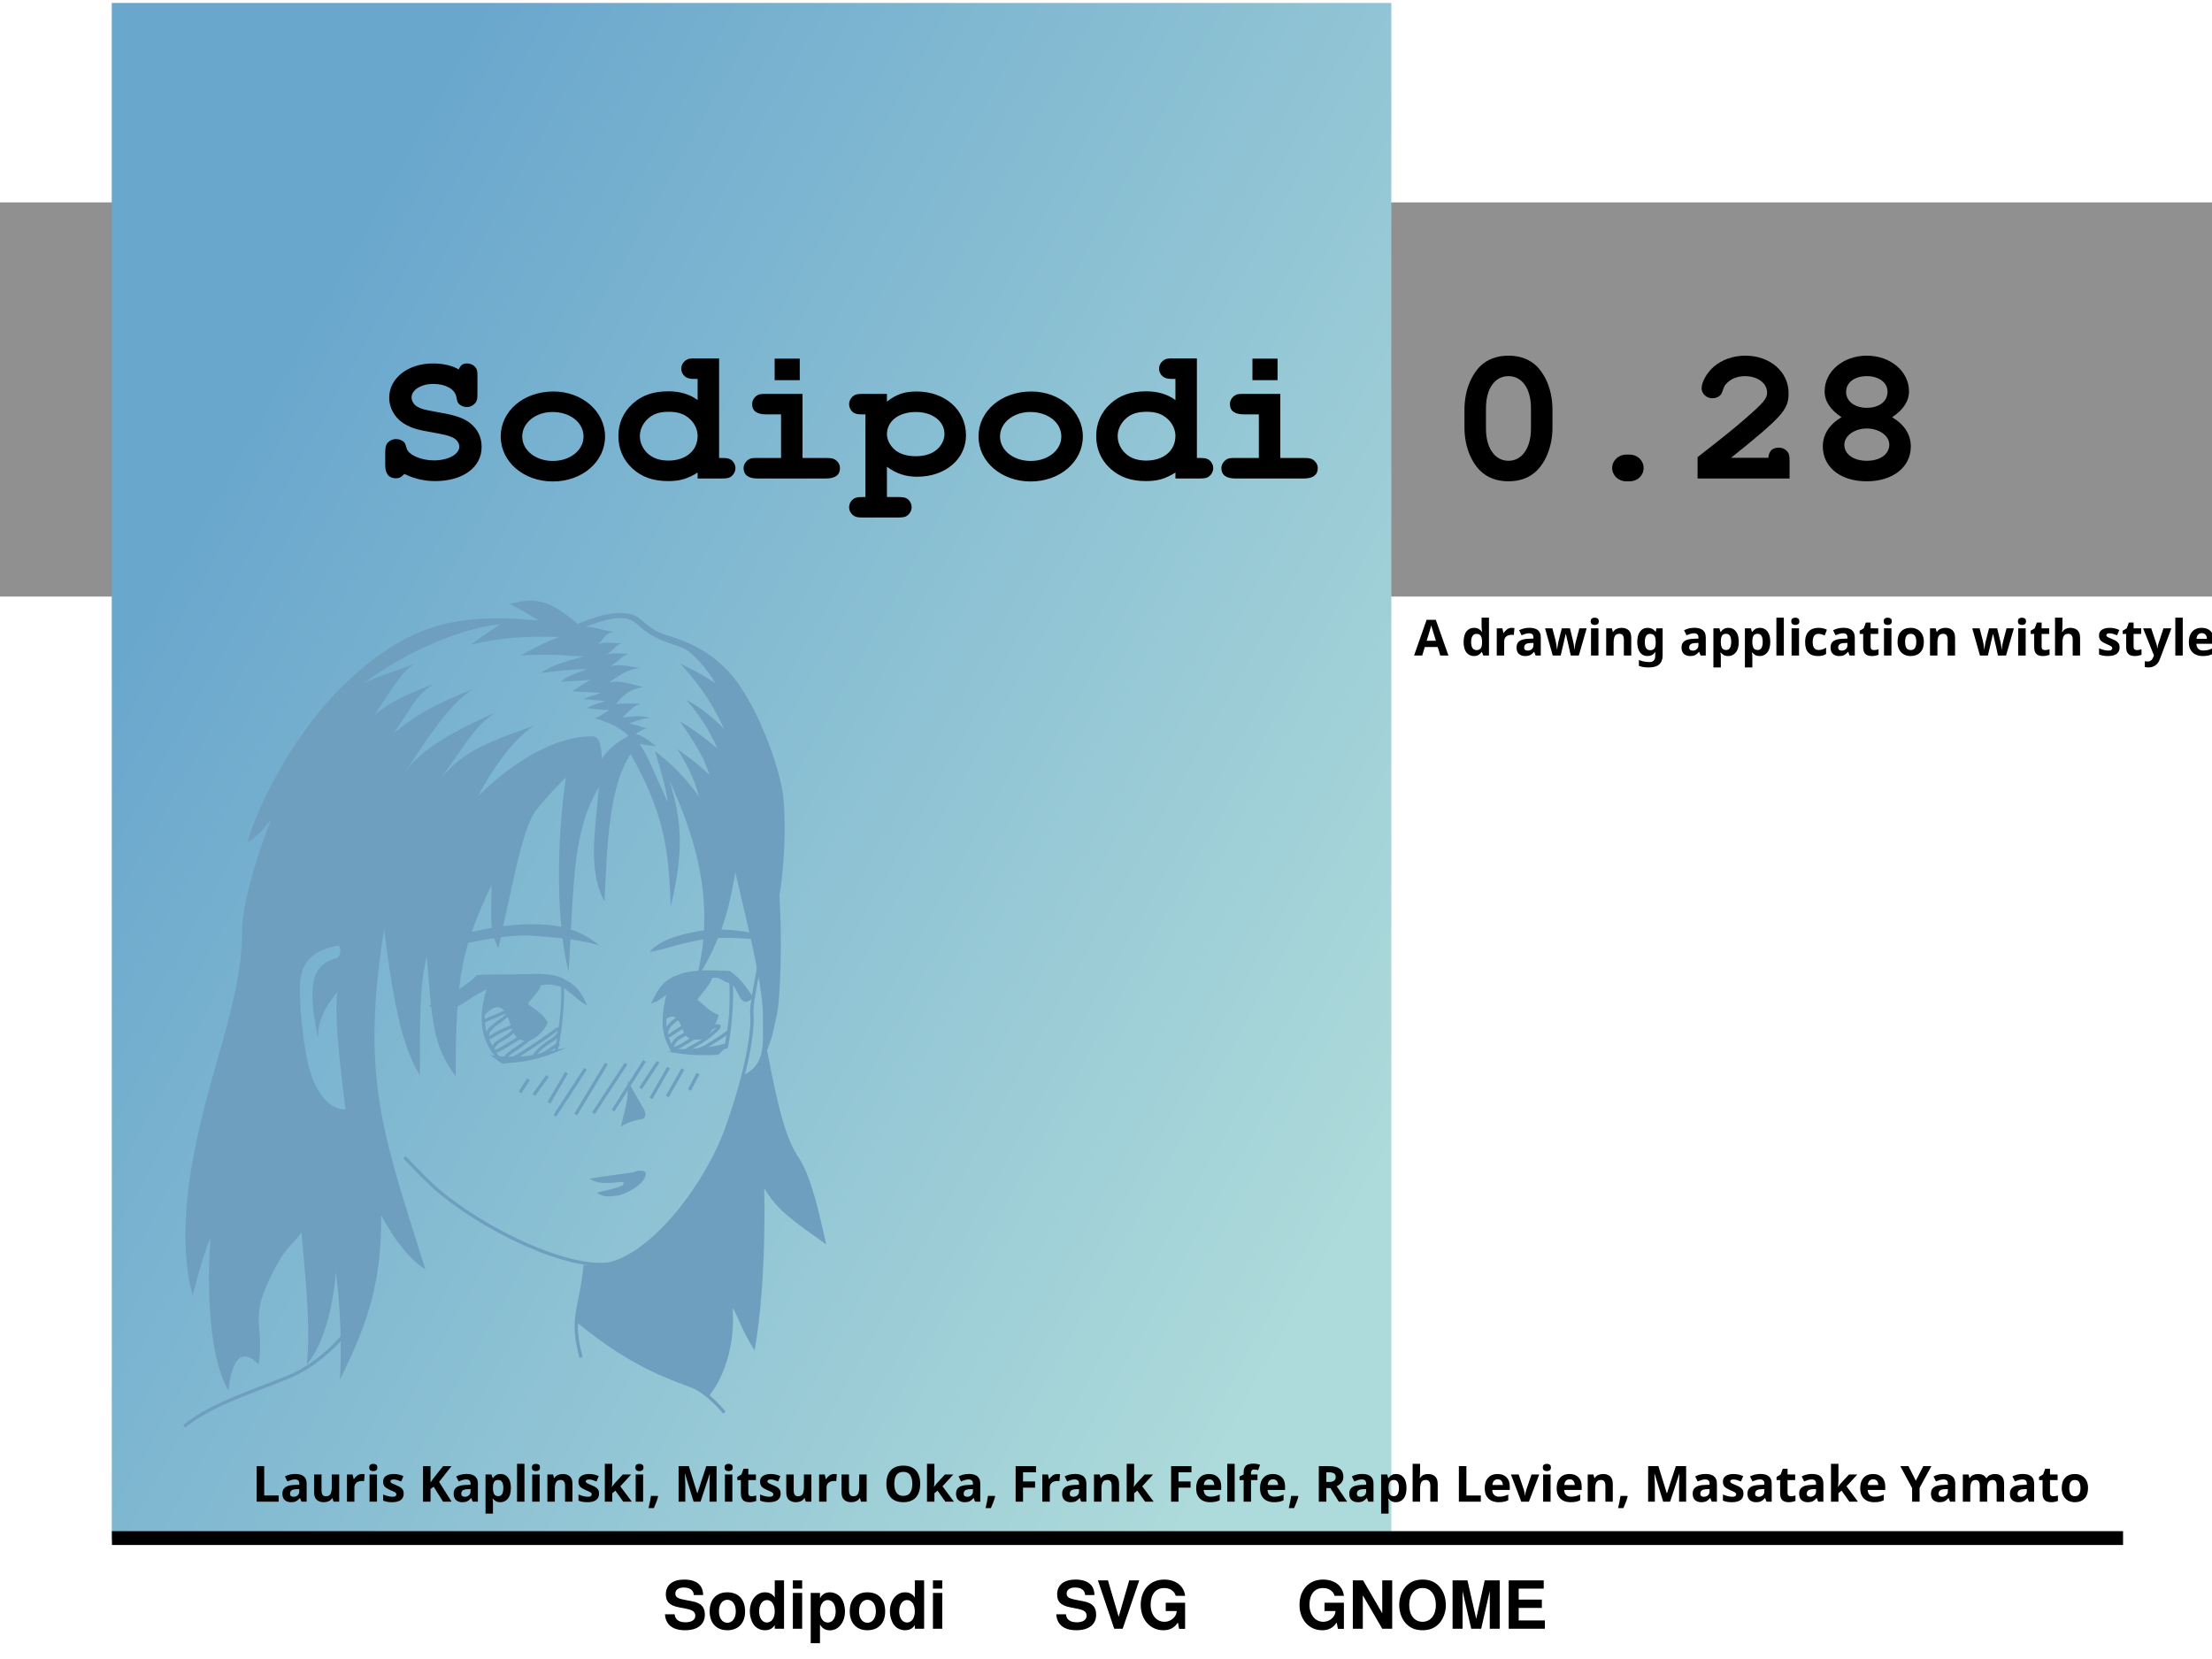
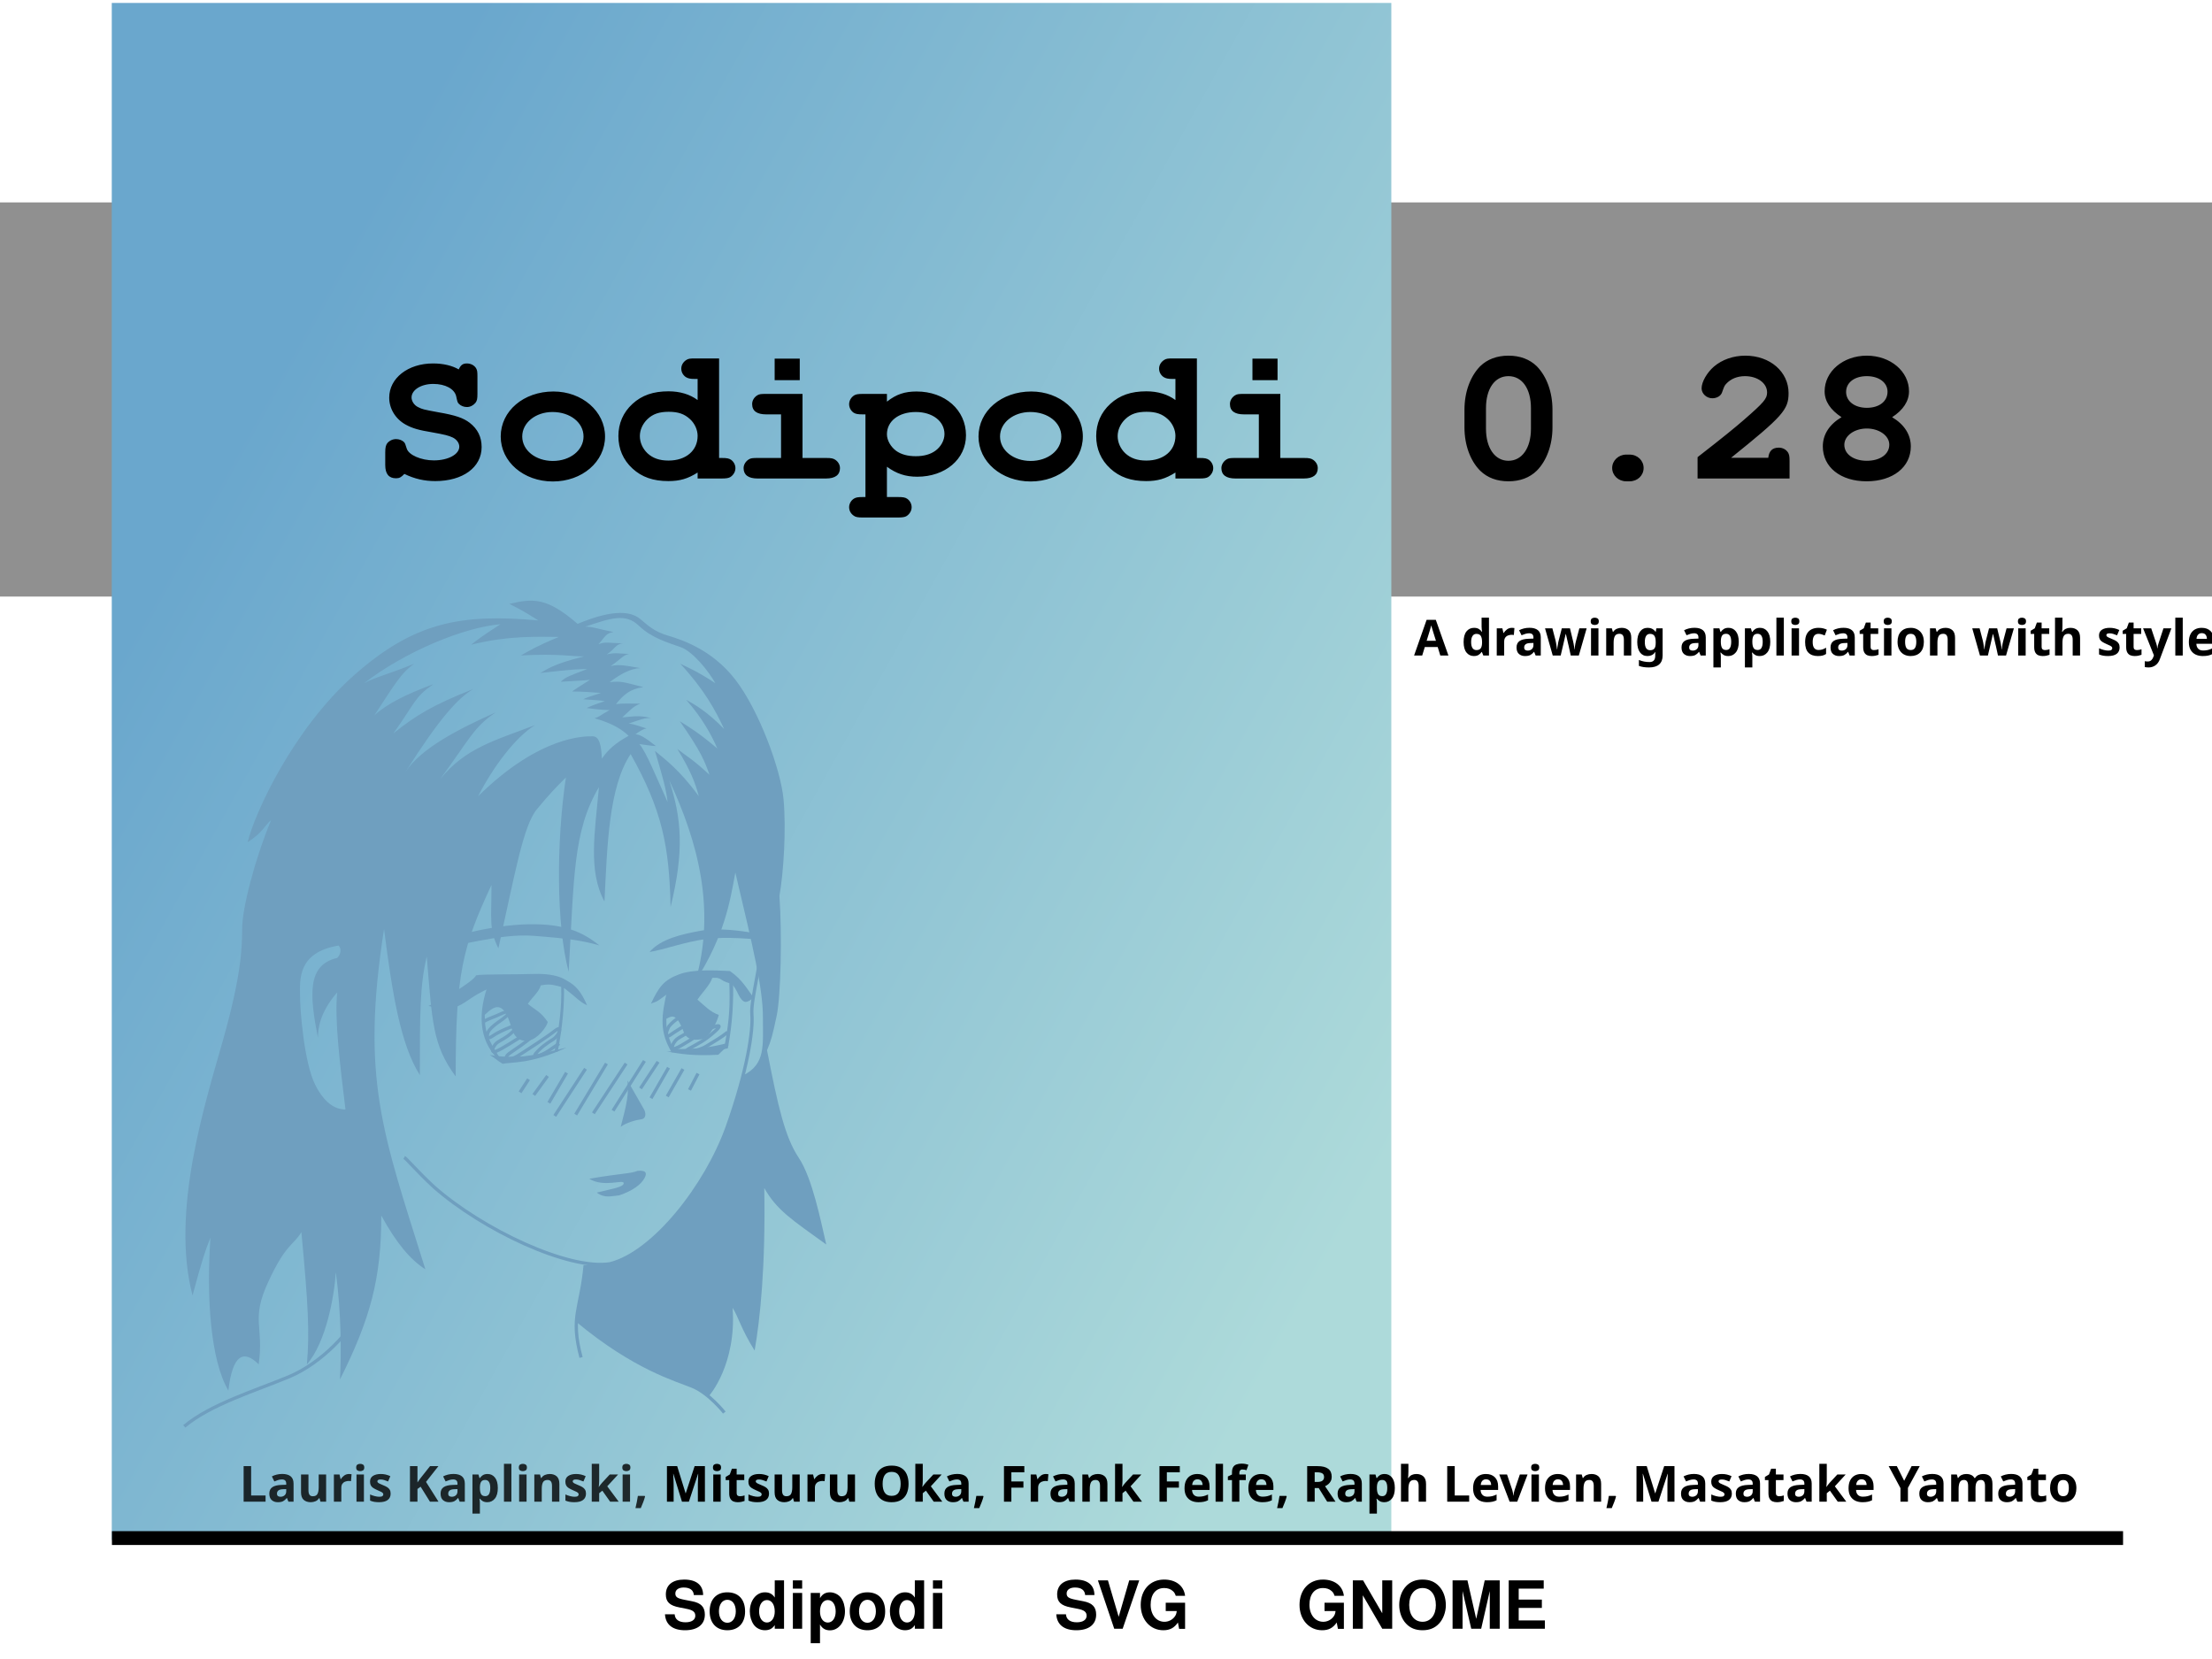
<svg xmlns="http://www.w3.org/2000/svg" xmlns:xlink="http://www.w3.org/1999/xlink" width="800" height="600" id="svg1212">
  <defs id="defs1214">
    <linearGradient id="linearGradient1417">
      <stop style="stop-color:#addada;stop-opacity:1;" offset="0" id="stop1418" />
      <stop style="stop-color:#6aa7cd;stop-opacity:1;" offset="1" id="stop1419" />
    </linearGradient>
    <linearGradient xlink:href="#linearGradient1417" id="linearGradient1420" x1="0.87" y1="0.945" x2="0.028" y2="0.391" gradientUnits="objectBoundingBox" gradientTransform="translate(-3.47873e-09,-2.36896e-11)" spreadMethod="pad" />
  </defs>
  <rect style="fill:#909090;fill-opacity:1;stroke:none;stroke-opacity:1;fill-rule:evenodd;stroke-width:1pt;stroke-linejoin:miter;stroke-linecap:butt;" id="rect46" x="-149.083" y="73.203" width="4787.409" height="142.553" rx="0" ry="0" />
  <rect style="fill:url(#linearGradient1420);fill-opacity:1;stroke:none;stroke-opacity:1;fill-rule:evenodd;stroke-width:1pt;stroke-linejoin:miter;stroke-linecap:butt;" id="rect45" x="40.425" y="1.064" width="462.766" height="555.893" rx="0" ry="0" />
  <a xlink:href="http://www.sodipodi.com/" style="font-size:12;fill:#000000;fill-opacity:1;" id="a89" transform="translate(222.189,9.77981)">
    <text x="17.544" y="579.274" style="font-size:24;font-weight:bold;fill:#000000;fill-opacity:1;fill-rule:evenodd;stroke-width:1pt;font-family:Helvetica;" id="text1192">
      <tspan x="17.544" y="579.274" id="tspan1313" style="fill:#000000;fill-opacity:1;">
Sodipodi</tspan>
    </text>
  </a>
  <a xlink:href="http://www.w3.org/TR/SVG/" style="font-size:12;fill:#000000;fill-opacity:1;" id="a93" transform="translate(222.189,9.77981)">
    <text x="159.064" y="579.274" style="font-size:24;font-weight:bold;fill:#000000;fill-opacity:1;fill-rule:evenodd;stroke-width:1pt;font-family:Helvetica;" id="text1315">
      <tspan x="159.064" y="579.274" id="tspan1318" style="fill:#000000;fill-opacity:1;">
SVG</tspan>
    </text>
  </a>
  <a xlink:href="http://www.gnome.org/" style="font-size:12;fill:#000000;fill-opacity:1;" id="a97" transform="translate(222.189,9.77981)">
    <text x="246.784" y="579.274" style="font-size:24;font-weight:bold;fill:#000000;fill-opacity:1;fill-rule:evenodd;stroke-width:1pt;font-family:Helvetica;" id="text1320">
      <tspan x="246.784" y="579.274" id="tspan1323" style="fill:#000000;fill-opacity:1;">
GNOME</tspan>
    </text>
  </a>
-   <text x="91.211" y="543.106" style="font-size:18;font-weight:bold;fill:#000000;fill-rule:evenodd;stroke-width:1pt;font-family:Book Antiqua;fill-opacity:1;" id="text1187">
-     <tspan x="91.211" y="543.105" id="tspan1190" style="fill:#000000;fill-opacity:1;">
- Lauris Kaplinski, Mitsuru Oka, Frank Felfe, Raph Levien, Masatake Yamato</tspan>
-   </text>
  <text x="511.421" y="237.08" style="font-size:18;font-weight:bold;fill:#000000;fill-rule:evenodd;stroke-width:1pt;font-family:Book Antiqua;fill-opacity:1;" id="text1180">
    <tspan x="511.421" y="237.08" id="tspan1195" style="fill:#000000;fill-opacity:1;">
A drawing application with style</tspan>
  </text>
  <path style="fill:none;fill-rule:evenodd;stroke:black;stroke-opacity:1;stroke-width:5;stroke-linejoin:miter;stroke-linecap:butt;fill-opacity:1;stroke-dasharray:none;stroke-dashoffset:0;" d="M 69.208 553.372 L 740.176 553.372 " id="path44" transform="matrix(1.08403,0,0,1,-34.5391,2.89325)" />
  <text style="fill:#000000;stroke:none;font-family:Courier;font-style:normal;font-weight:bold;font-size:72;text-anchor:middle;writing-mode:lr;fill-opacity:1;stroke-opacity:1;stroke-width:1pt;stroke-linejoin:miter;stroke-linecap:butt;" x="415.957" y="173.053" id="title">
    <tspan x="415.957" y="173.053" id="tspan42" style="fill:#000000;fill-opacity:1;">
Sodipodi 0.28</tspan>
  </text>
  <g id="g71" transform="translate(442.097,0)">
    <path style="font-size:12;fill:#6f9fbf;fill-rule:evenodd;stroke-width:1pt;" d="M 418.013 385.123 C 411.781 370.581 406.068 368.504 401.914 365.907 C 397.759 363.31 390.488 360.714 376.466 361.233 C 362.444 361.752 338.555 361.233 333.361 362.272 C 331.284 366.946 307.914 380.968 297.008 385.642 C 309.472 388.239 315.184 388.239 321.936 384.603 C 328.687 380.968 339.074 371.1 355.173 369.542 C 371.273 367.984 392.565 365.907 401.394 372.658 C 410.223 379.41 412.3 382.526 418.013 385.123 z " id="path25" transform="matrix(0.473988,0,0,0.473988,-427.912,181.027)" />
    <path style="font-size:12;fill:#6f9fbf;fill-rule:evenodd;stroke-width:1pt;" d="M 469.947 379.41 C 476.179 365.907 480.333 361.233 491.24 357.078 C 502.146 352.924 519.284 353.962 530.19 354.482 C 540.057 361.233 543.693 369.023 548.367 374.736 C 543.173 378.891 541.096 379.41 537.98 374.736 C 534.864 370.062 533.306 360.194 519.803 359.675 C 506.3 359.156 493.836 363.31 482.93 371.62 C 472.024 379.929 474.101 377.333 469.947 379.41 z " id="path26" transform="matrix(0.473988,0,0,0.473988,-429.423,183.166)" />
    <path style="font-size:12;fill:#6f9fbf;fill-rule:evenodd;stroke-width:1pt;" d="M 343.748 423.034 C 366.079 426.67 377.924 423.212 402.317 417.41 C 374.719 430.216 361.164 428.227 353.615 429.786 C 348.422 426.67 348.941 426.15 343.748 423.034 z " id="path27" transform="matrix(0.473988,0,0,0.473988,-427.912,181.027)" />
    <path style="font-size:12;fill:#6f9fbf;fill-rule:evenodd;stroke-width:1pt;" d="M 481.891 415.763 C 504.223 416.283 520.322 415.244 529.67 410.57 C 524.996 414.725 522.4 417.321 521.361 418.36 C 503.184 419.399 492.278 417.841 481.891 415.763 z " id="path28" transform="matrix(0.473988,0,0,0.473988,-429.423,183.166)" />
    <path style="font-size:12;fill:#6f9fbf;fill-rule:evenodd;stroke-width:1pt;" d="M 468.908 439.653 C 476.698 453.156 479.814 458.868 481.372 461.465 C 482.93 464.062 483.449 468.736 479.295 469.255 C 475.14 469.774 467.869 471.852 463.715 474.968 C 468.389 457.31 469.947 450.04 468.908 439.653 z " id="path29" transform="matrix(0.473988,0,0,0.473988,-437.397,182.394)" />
    <path style="font-size:12;fill:#6f9fbf;fill-rule:evenodd;stroke-width:1pt;" d="M 468.908 339.94 C 477.217 330.073 493.317 326.438 507.339 323.841 C 521.361 321.244 538.499 323.841 548.367 325.399 C 558.234 326.957 557.195 326.957 561.35 331.111 C 546.289 330.073 528.112 327.995 512.013 330.073 C 495.914 332.15 479.295 338.382 468.908 339.94 z " id="path30" transform="matrix(0.473988,0,0,0.473988,-429.423,183.166)" />
    <path style="font-size:12;fill:#6f9fbf;fill-rule:evenodd;stroke-width:1pt;" d="M 427.361 339.421 C 413.858 328.515 399.317 322.802 373.35 323.322 C 347.383 323.841 311.03 331.631 291.295 343.576 C 321.416 340.46 350.499 330.073 377.505 332.15 C 404.51 334.228 414.378 335.785 427.361 339.421 z " id="path31" transform="matrix(0.473988,0,0,0.473988,-427.912,181.027)" />
    <path style="font-size:12;fill:#6f9fbf;fill-rule:evenodd;stroke-width:1pt;" d="M 435.151 522.56 C 459.56 518.306 466.311 518.824 472.024 516.515 C 477.737 515.995 479.814 517.553 477.217 522.227 C 474.621 526.901 468.412 531.708 458.002 535.211 C 451.77 535.73 447.077 537.657 440.845 533.122 C 453.171 530.019 461.428 528.979 461.428 525.863 C 461.428 522.747 446.39 529.467 435.151 522.56 z " id="path32" transform="matrix(0.473988,0,0,0.473988,-435.238,178.63)" />
    <path style="font-size:12;fill:#6f9fbf;fill-rule:evenodd;stroke-width:1pt;" d="M 343.228 367.465 C 334.4 390.835 335.438 411.089 349.461 425.631 C 371.273 426.15 388.93 421.995 395.681 420.437 C 399.317 401.222 400.875 384.603 400.356 369.023 C 370.754 361.233 359.328 365.907 343.228 367.465 z M 339.961 392.393 C 339.961 404.857 341.67 410.05 351.019 424.592 C 372.831 425.111 386.333 422.514 393.084 420.956 C 396.72 401.741 398.798 386.681 398.279 371.101 C 390.878 369.153 389.074 368.786 382.712 369.971 C 381.123 375.196 376.447 378.666 372.853 384.028 C 378.4 388.728 382.656 389.863 388.027 397.892 C 387.154 401.882 380.127 410.993 373.521 412.001 C 367.23 413.018 362.629 410.119 360.282 402.188 C 354.286 380.682 347.415 385.437 339.961 392.393 z " id="path37" transform="matrix(0.473988,0,0,0.473988,-427.912,181.027)" />
    <path style="font-size:12;fill:#6f9fbf;fill-rule:evenodd;stroke-width:1pt;" d="M 344.368 390.924 C 344.368 403.388 345.342 401.971 349.55 413.942 C 371.362 414.461 382.294 411.497 389.045 409.939 C 392.681 390.724 392.922 379.336 392.403 363.756 C 385.002 361.808 385.769 358.504 379.407 359.689 C 377.818 364.914 371.673 370.954 368.079 376.316 C 373.626 381.016 377.515 385.456 384.355 387.977 C 383.482 391.967 377.924 405.485 371.318 406.493 C 365.027 407.51 359.324 407.181 356.977 399.25 C 351.715 386.558 348.517 388.742 344.368 390.924 z M 345.431 367.465 C 339.908 390.468 339.477 401.174 348.359 416.45 C 370.171 416.969 384.523 415.018 391.274 413.46 C 394.91 394.245 395.734 376.524 395.215 360.944 C 370.754 351.685 365.571 357.828 345.431 367.465 z " id="path43" transform="matrix(0.473988,0,0,0.473988,-364.323,183.166)" />
    <path style="font-size:12;fill:#6f9fbf;fill-rule:evenodd;stroke-width:1pt;" d="M 543.974 435.166 C 561.049 426.571 558.947 412.905 558.947 390.83 C 558.947 368.756 551.588 338.271 537.923 280.456 C 533.718 303.582 529.513 328.81 507.439 363.5 C 523.206 308.838 509.541 257.33 487.466 210.027 C 496.927 239.46 499.029 263.637 488.517 306.736 C 487.466 260.483 482.21 233.153 458.033 190.054 C 441.214 215.282 440.163 260.483 438.06 302.531 C 425.446 279.405 430.702 249.972 433.856 215.282 C 413.883 248.92 414.934 284.661 410.729 356.141 C 401.269 320.401 401.269 257.33 408.627 207.924 C 400.218 216.334 397.064 219.487 386.552 232.101 C 376.04 244.716 369.733 281.507 357.119 338.271 C 349.761 323.555 351.863 316.196 351.863 289.917 C 329.788 337.22 324.532 357.193 324.532 436.031 C 306.662 411.854 306.662 393.984 302.457 344.578 C 297.201 366.653 297.201 387.677 297.201 434.98 C 282.485 411.854 276.178 372.96 269.871 323.555 C 252 438.134 268.819 479.13 301.406 583.197 C 289.843 575.839 279.331 563.225 267.768 542.201 C 267.768 590.556 259.359 621.04 236.233 667.292 C 237.284 647.32 237.284 616.835 233.079 585.3 C 232.028 603.17 225.721 638.91 211.004 655.729 C 213.107 631.552 212.055 610.528 206.799 554.815 C 200.492 565.327 195.236 563.225 181.571 592.658 C 167.906 622.091 178.417 626.296 174.213 655.729 C 162.65 644.166 154.24 648.371 151.087 675.702 C 137.421 652.576 134.268 604.221 137.421 559.02 C 133.216 569.532 131.114 575.839 123.756 603.17 C 106.937 539.048 133.216 457.055 146.882 408.701 C 160.547 360.346 161.598 339.322 161.598 323.555 C 161.598 307.787 171.059 270.995 183.673 240.511 C 179.469 243.665 177.366 249.972 165.803 257.33 C 171.059 235.255 200.492 171.133 246.744 130.136 C 292.997 89.14 328.737 82.833 387.603 88.089 C 382.347 84.935 378.143 81.782 365.528 75.475 C 383.399 71.27 393.91 70.219 417.562 90.717 C 446.47 78.628 459.084 81.782 465.391 87.038 C 471.698 92.294 475.903 96.499 486.415 99.652 C 496.927 102.806 520.053 110.164 537.923 133.29 C 555.793 156.416 572.612 201.617 574.714 224.743 C 576.817 247.869 574.714 280.456 571.561 298.326 C 573.663 327.759 572.612 375.063 569.459 389.779 C 566.305 404.496 565.254 408.701 562.1 416.059 C 570.51 459.158 575.766 482.284 586.277 498.051 C 596.789 513.819 603.096 546.406 607.301 564.276 C 581.022 545.355 569.459 537.996 559.998 521.177 C 561.049 581.095 556.844 621.04 552.64 645.217 C 542.128 628.398 540.025 618.938 535.821 612.631 C 538.974 655.729 517.95 679.907 517.637 679.976 C 513.599 677.568 510.98 674.996 505.336 672.548 C 492.802 667.112 461.186 658.883 416.676 622.042 C 417.761 612.533 421.767 596.863 423.434 580.068 C 428.788 580.132 438.06 580.044 442.265 578.993 C 475.903 570.583 515.848 519.075 531.616 474.925 C 535.558 463.888 541.379 444.413 543.974 435.166 z M 235.181 336.169 C 203.646 341.425 205.748 362.448 205.748 374.012 C 205.748 385.575 208.902 425.52 217.311 442.339 C 225.721 459.158 235.181 461.26 240.437 461.26 C 236.233 426.571 232.028 392.933 234.13 371.909 C 220.465 387.677 219.414 400.291 219.414 406.598 C 213.107 374.012 211.004 350.885 234.13 345.629 C 237.284 342.476 237.284 338.271 235.181 336.169 z M 423.431 92.874 C 443.129 86.185 454.278 82.468 464.313 92.131 C 474.347 101.794 486.983 105.139 496.275 108.484 C 505.566 111.829 517.459 126.695 522.662 135.986 C 508.539 126.695 501.849 124.093 495.903 121.12 C 514.114 140.817 522.662 156.427 529.352 170.921 C 516.344 157.542 507.053 152.339 500.363 148.622 C 512.627 162.373 520.06 176.124 524.148 185.787 C 509.654 173.523 502.593 169.434 495.531 164.975 C 511.884 188.389 514.486 195.45 518.202 205.856 C 504.451 193.22 500.734 191.733 493.673 186.159 C 503.708 202.511 507.424 212.174 510.026 222.209 C 495.16 201.768 483.639 193.592 476.577 187.645 C 482.895 208.829 485.125 217.006 486.24 226.669 C 477.32 206.971 469.887 188.388 464.684 182.442 C 473.232 183.557 474.719 183.929 477.32 183.929 C 468.401 176.867 464.684 175.009 461.711 175.009 C 465.056 172.408 468.401 170.549 470.259 170.549 C 461.34 167.576 458.366 166.833 456.508 166.833 C 465.056 163.86 469.516 162.001 473.976 162.745 C 463.941 159.771 456.88 162.001 451.677 162.001 C 457.251 157.17 459.481 153.825 465.428 151.595 C 456.88 151.595 452.048 151.223 446.845 151.967 C 452.792 144.534 457.623 140.446 467.658 138.959 C 452.792 135.243 450.933 134.128 442.014 135.243 C 450.19 128.925 457.995 124.836 465.428 124.465 C 456.136 122.978 449.075 121.12 442.757 122.978 C 451.305 117.032 452.42 114.43 456.88 113.687 C 448.703 113.315 445.359 112.572 439.784 114.059 C 446.474 109.599 446.474 106.254 452.048 105.511 C 441.642 105.511 439.041 104.024 433.466 106.254 C 438.297 101.051 439.041 97.706 444.987 96.963 C 431.979 94.361 429.378 92.874 423.431 92.874 z M 254.702 135.986 C 285.811 111.829 331.153 93.246 358.655 91.016 C 346.019 99.192 340.816 102.909 336.356 106.625 C 366.088 99.192 389.874 100.679 403.253 100.679 C 385.414 108.112 380.954 111.085 374.264 114.802 C 403.997 113.315 411.43 115.545 422.579 115.545 C 398.05 121.492 393.59 125.951 389.131 128.181 C 415.146 125.208 419.606 125.208 424.809 125.208 C 411.43 130.411 408.456 131.154 404.74 134.871 C 415.889 134.128 421.092 134.128 427.039 133.384 C 416.633 140.074 416.37 140.074 413.397 142.304 C 421.201 142.304 430.493 143.047 435.324 143.419 C 425.289 146.764 423.803 147.135 421.945 148.25 C 431.979 148.994 434.952 148.994 438.297 149.737 C 429.006 152.71 426.776 153.825 424.546 154.94 C 435.696 156.427 439.04 156.427 442.014 156.427 C 434.209 160.886 434.209 161.63 430.493 162.745 C 444.987 166.833 451.677 171.664 456.508 176.124 C 446.474 181.699 440.899 186.53 436.067 193.592 C 435.696 183.557 434.209 176.496 429.006 176.496 C 423.803 176.496 389.239 175.381 341.668 222.209 C 352.818 200.281 370.285 176.867 385.151 167.948 C 353.933 179.841 332.005 185.415 312.679 209.201 C 335.35 178.354 338.323 169.434 355.048 158.285 C 327.545 170.549 298.185 185.415 286.292 203.626 C 311.936 163.116 326.059 147.507 337.952 140.446 C 306.733 152.71 293.725 160.886 277.001 174.266 C 294.097 150.48 292.61 147.135 307.476 136.729 C 287.407 144.162 272.17 151.595 262.507 160.515 C 276.629 138.959 282.947 127.81 292.982 121.12 C 272.913 129.296 263.621 131.154 254.702 135.986 z " id="path24" transform="matrix(0.473988,0,0,0.473988,-431.119,182.631)" />
    <path style="font-size:12;fill:none;fill-rule:evenodd;stroke:#6f9fbf;stroke-width:2.5;" d="M 285.266 497.854 C 287.304 498.983 294.237 507.628 308.06 520.451 C 344.987 552.958 410.377 583.902 442.265 578.993 C 475.903 570.583 515.848 519.075 531.616 474.925 C 547.384 430.776 551.588 400.291 550.537 388.728 C 549.486 377.165 558.947 346.681 559.998 316.196 " id="path6" transform="matrix(0.473988,0,0,0.473988,-431.119,182.631)" />
    <path style="font-size:12;fill:none;fill-rule:evenodd;stroke:#6f9fbf;stroke-width:2.5;" d="M 262.512 498.051 C 258.308 573.737 258.307 597.914 252 613.682 C 245.693 629.45 222.567 654.678 197.339 665.19 C 172.11 675.702 137.421 686.214 117.449 703.033 " id="path7" transform="matrix(0.473988,0,0,0.473988,-431.119,182.631)" />
    <path style="font-size:12;fill:none;fill-rule:evenodd;stroke:#6f9fbf;stroke-width:2.5;" d="M 423.344 580.044 C 420.19 613.682 411.781 618.938 420.19 650.473 " id="path8" transform="matrix(0.473988,0,0,0.473988,-431.119,182.631)" />
    <path style="font-size:12;fill:none;fill-rule:evenodd;stroke:#6f9fbf;stroke-width:2.5;" d="M 417.037 622.091 C 461.186 658.883 492.722 667.292 505.336 672.548 C 517.95 677.804 529.513 692.521 529.513 692.521 " id="path9" transform="matrix(0.473988,0,0,0.473988,-431.119,182.631)" />
    <path style="font-size:12;fill:none;fill-rule:evenodd;stroke:#6f9fbf;stroke-width:2.5;" d="M 339.068 397.424 C 345.678 394.119 347.817 393.845 350.82 392.283 C 360.001 387.876 360.616 390.444 353.758 395.587 C 347.882 399.627 345.679 401.463 343.476 404.034 C 341.444 406.743 340.879 411.677 344.944 409.175 C 349.718 405.87 354.859 403.667 358.531 402.198 C 362.204 400.729 366.61 399.994 361.469 405.135 C 356.328 410.277 351.555 411.746 348.984 413.949 C 346.413 416.153 343.842 422.027 348.616 420.191 C 353.39 418.355 362.571 412.113 368.079 408.808 C 373.588 405.503 385.706 400.362 377.627 407.707 C 369.548 415.051 363.855 418.038 358.532 422.028 C 353.169 426.417 358.532 427.903 365.509 423.497 C 372.487 419.09 388.277 408.808 393.785 404.401 C 399.293 399.994 397.269 407.583 392.316 411.012 C 387.543 413.949 382.769 417.254 379.096 421.661 C 375.534 425.579 382.769 423.864 388.644 419.825 C 394.521 415.785 396.723 414.316 396.723 414.316 " id="path36" transform="matrix(0.473988,0,0,0.473988,-427.912,181.027)" />
    <path style="font-size:12;fill:none;fill-rule:evenodd;stroke:#6f9fbf;stroke-width:2.5;" d="M 339.068 397.424 C 345.678 394.119 347.817 393.845 350.82 392.283 C 360.001 387.876 360.616 390.444 353.758 395.587 C 347.882 399.627 345.679 401.463 343.476 404.034 C 341.444 406.743 339.811 413.457 343.876 410.955 C 348.65 407.65 354.859 403.667 358.531 402.198 C 362.204 400.729 366.61 399.994 361.469 405.135 C 356.328 410.277 351.555 411.746 348.984 413.949 C 346.413 416.153 343.486 422.383 348.26 420.547 C 353.034 418.711 362.571 412.113 368.079 408.808 C 373.588 405.503 385.706 400.362 377.627 407.707 C 369.548 415.051 364.923 416.97 357.82 420.96 C 351.855 424.488 364.227 423.276 371.204 418.87 C 378.182 414.463 381.158 413.079 386.666 408.672 " id="path42" transform="matrix(0.489018,0,0,0.489018,-368.029,173.472)" />
    <path style="font-size:12;fill:none;fill-rule:evenodd;stroke:#6f9fbf;stroke-width:1.188;" d="M -198.945 406.62 L -202.023 412.539 M -210.073 414.907 L -204.391 404.963 M -215.951 415.537 L -209.6 404.491 M -219.74 411.985 L -213.388 402.359 M -229.683 420.034 L -218.319 402.04 M -236.787 420.983 L -224.949 402.987 M -243.181 421.457 L -232.052 402.988 M -250.756 421.93 L -239.628 404.88 M -252.887 417.194 L -246.494 406.302 M -258.333 414.353 L -253.361 407.486 M -263.305 413.406 L -260.228 408.67 " id="path91" transform="translate(9.2928,-18.3475)" />
  </g>
+   <text x="218.435" y="543.106" style="font-size:18;font-weight:bold;fill-rule:evenodd;stroke-width:1pt;font-family:Book Antiqua;" id="text1187" transform="translate(21.1483,0)">
+     <tspan x="218.435" y="543.106" id="tspan56">
+ Mitsuru Oka, Frank Felfe, Raph Levien, Masatake Yamato</tspan>
+   </text>
+   <a id="a58" xlink:href="http://lauris.kaplinski.com/" transform="translate(21.1483,0)" style="font-size:12;fill:#000000;fill-opacity:0.8;">
+     <text x="213.242" y="543.106" style="font-size:18;font-weight:bold;fill:#000000;fill-rule:evenodd;stroke-width:1pt;font-family:Book Antiqua;fill-opacity:0.8;font-style:normal;text-anchor:end;writing-mode:lr;" id="text51">
+       <tspan x="213.242" y="543.106" id="tspan54" style="fill:#000000;fill-opacity:0.8;">
+ Lauris Kaplinski,</tspan>
+     </text>
+   </a>
</svg>
